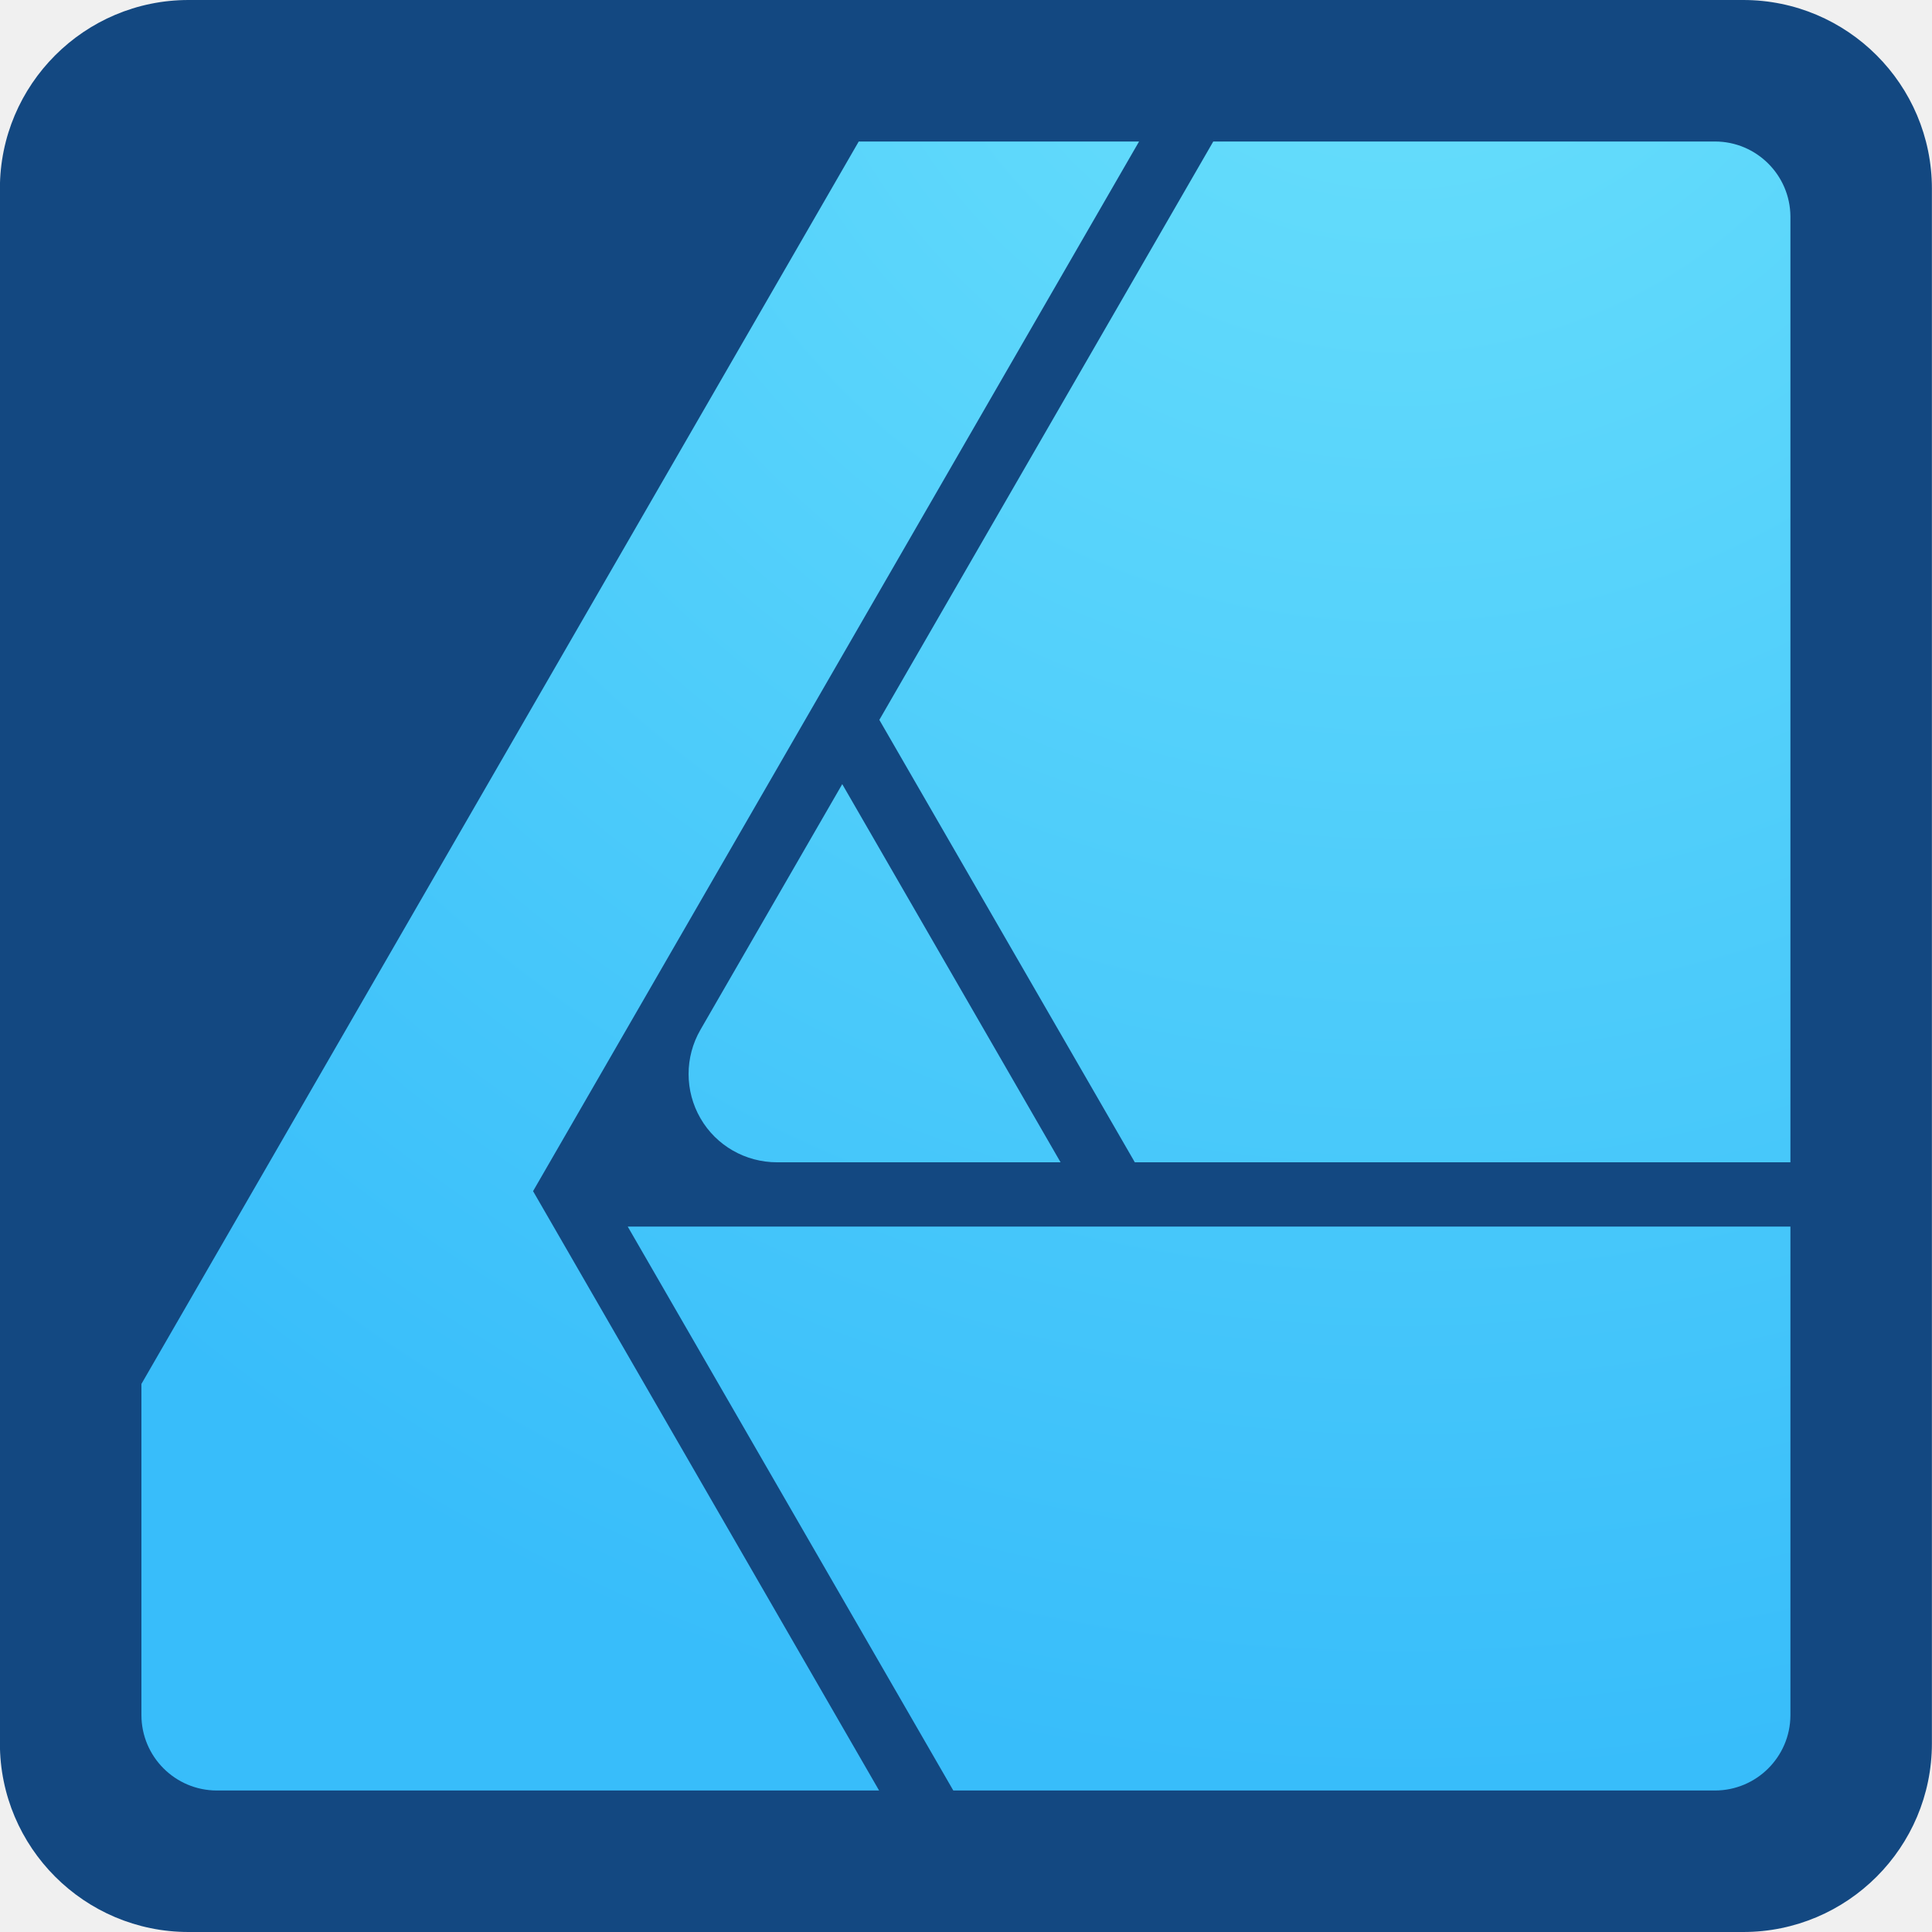
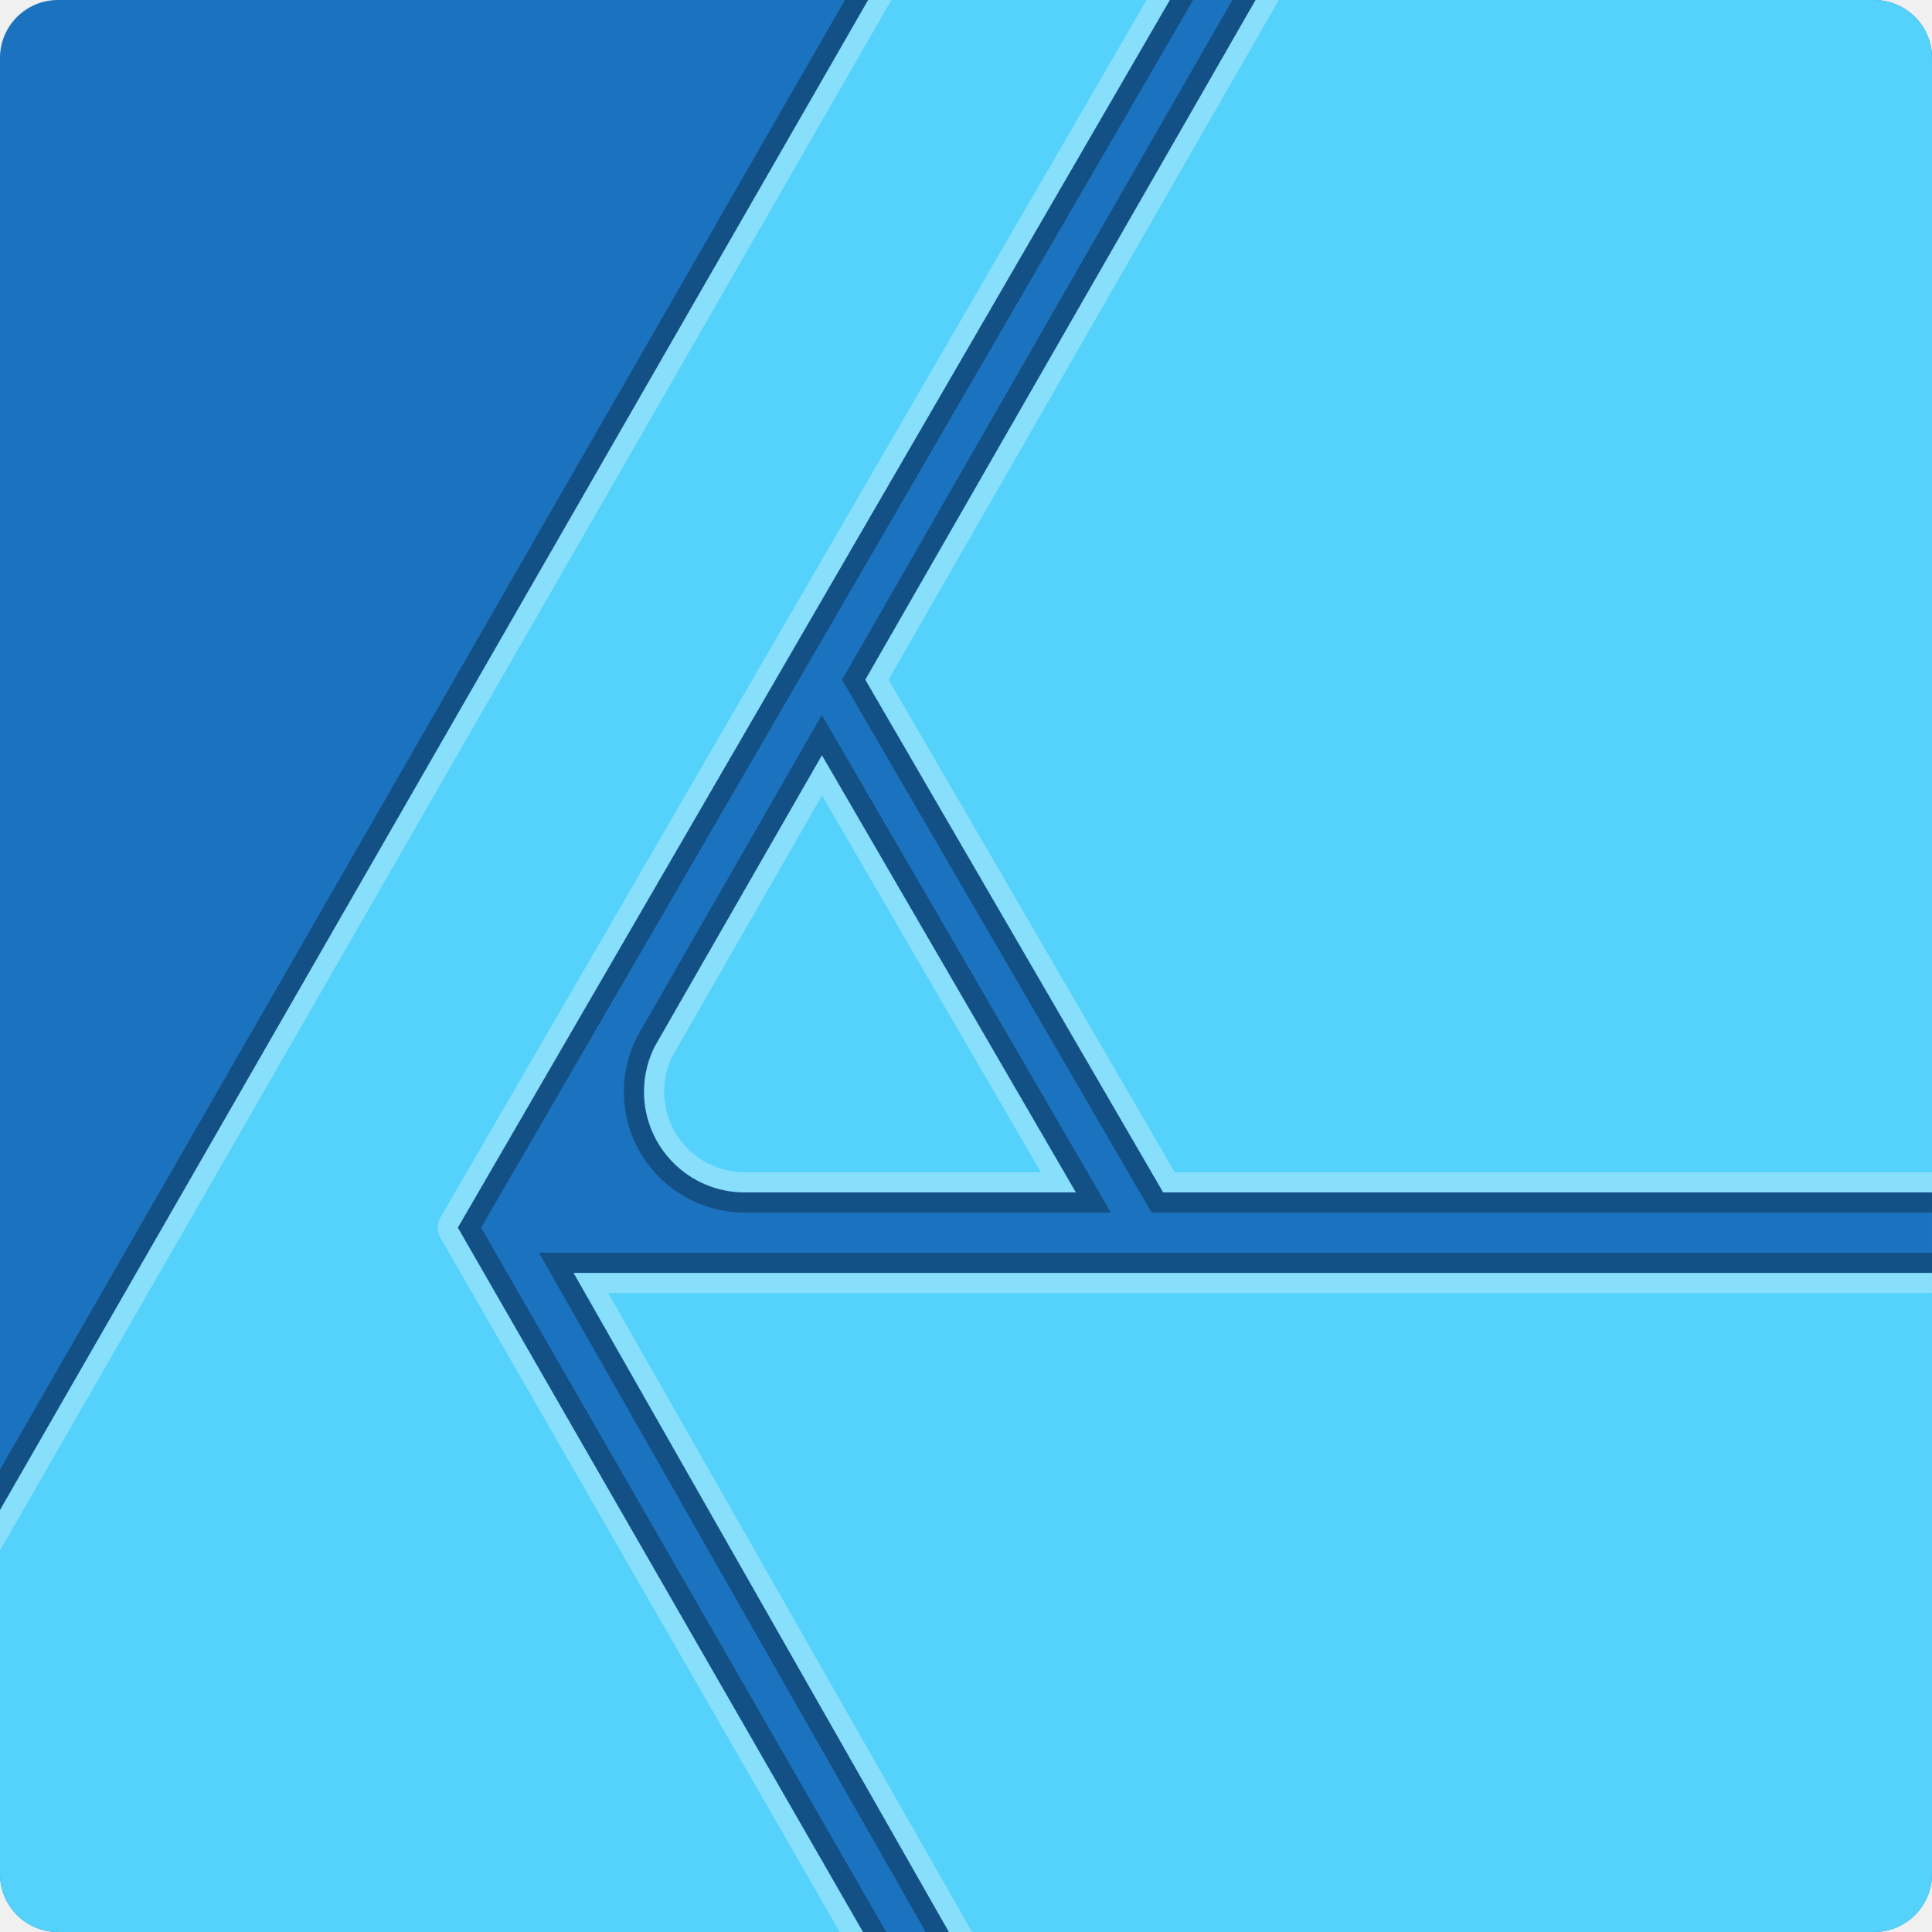
- <svg xmlns="http://www.w3.org/2000/svg" viewBox="xMin yMin width height" xml:space="preserve" style="fill-rule:evenodd;clip-rule:evenodd;stroke-linejoin:round;stroke-miterlimit:2">
-   <path style="fill:none" d="M0 0h3805v973H0z" transform="matrix(0.07051 0 0 0.07051 0 0)" />
-   <path d="M1024 100c0-55.192-44.808-100-100-100H100C44.808 0 0 44.808 0 100v824c0 55.192 44.808 100 100 100h824c55.192 0 100-44.808 100-100V100Z" style="fill:#134881" transform="matrix(1 0 0 1 -.052 0)" />
-   <path d="M2477 909.311c-.17 21.934-18.03 39.689-40 39.689h-403.69l-172.55-298.876H2477v259.187ZM1603 909V733.513L1983.19 75h148.58l-321.19 556.33L1993.98 949H1643c-22.08 0-40-17.923-40-40Zm487.17-292.956h-150.22c-16.77 0-32.27-8.8-40.65-23.327a46.907 46.907 0 0 1 0-46.935l75.15-130.17 115.72 200.432ZM2437 75c21.97 0 39.83 17.755 40 39.689v501.355h-347.48l-135.41-234.495L2171.1 75H2437Z" style="fill:url(#a)" transform="matrix(1 0 0 1 -1528.042 0)" />
-   <defs>
-     <radialGradient id="a" cx="0" cy="0" r="1" gradientUnits="userSpaceOnUse" gradientTransform="translate(2271.03 -89.26) scale(1038.26)">
-       <stop offset="0" style="stop-color:#6be1fb;stop-opacity:1" />
-       <stop offset="1" style="stop-color:#38bdfa;stop-opacity:1" />
-     </radialGradient>
-   </defs>
+ <svg xmlns="http://www.w3.org/2000/svg" width="100%" height="100%" viewBox="0 0 384 384" version="1.1" xml:space="preserve" style="fill-rule:evenodd;clip-rule:evenodd;stroke-linejoin:round;stroke-miterlimit:2;">
+   <g id="Logo__AffinityDesigner" transform="matrix(0.893023,0,0,0.831169,-11.6093,0)">
+     <rect x="13" y="0" width="430" height="462" style="fill:none;" />
+     <g id="ver1" transform="matrix(1.11979,0,0,1.20312,-32.9115,-21.6562)">
+       <path id="RectangleMask" d="M425,29.52C425,23.162 419.838,18 413.48,18L52.52,18C46.162,18 41,23.162 41,29.52L41,390.48C41,396.838 46.162,402 52.52,402L413.48,402C419.838,402 425,396.838 425,390.48L425,29.52Z" style="fill:rgb(27,114,190);" />
+       <clipPath id="_clip1">
+         <path id="RectangleMask1" d="M425,29.52C425,23.162 419.838,18 413.48,18L52.52,18C46.162,18 41,23.162 41,29.52L41,390.48C41,396.838 46.162,402 52.52,402L413.48,402C419.838,402 425,396.838 425,390.48L425,29.52Z" />
+       </clipPath>
+       <g clip-path="url(#_clip1)">
+         <g transform="matrix(1,0,0,1,13,0)">
+           <path d="M191.365,168.116L241.84,255L176,255C164.962,255 156,246.038 156,235C156,231.718 156.792,228.62 158.195,225.888L191.365,168.116Z" style="fill:rgb(85,210,251);" />
+           <path d="M248.79,259L191.345,160.118L154.679,223.978C152.952,227.341 152,231.06 152,235C152,248.246 162.754,259 176,259C176,259 248.79,259 248.79,259ZM191.365,168.116L241.84,255L176,255C164.962,255 156,246.038 156,235C156,231.718 156.792,228.62 158.195,225.888L191.365,168.116Z" style="fill-opacity:0.3;" />
+           <path d="M191.365,168.116L241.84,255L176,255C164.962,255 156,246.038 156,235C156,231.718 156.792,228.62 158.195,225.888L191.365,168.116ZM191.385,176.114L234.891,251C234.891,251 176,251 176,251C167.169,251 160,243.831 160,235C160,232.413 160.614,229.968 161.707,227.806C161.713,227.793 191.385,176.114 191.385,176.114L191.385,176.114Z" style="fill:white;fill-opacity:0.3;" />
+         </g>
+         <g transform="matrix(1,0,0,1,13,0)">
+           <path d="M199.988,153.098L281,12L430,12L430,255L259.188,255L199.988,153.098Z" style="fill:rgb(85,210,251);" />
+           <path d="M278.684,8L195.369,153.109L256.886,259L434,259L434,8L278.684,8ZM199.988,153.098L281,12L430,12L430,255L259.188,255L199.988,153.098Z" style="fill-opacity:0.3;" />
+           <path d="M199.988,153.098L281,12L430,12L430,255L259.188,255L199.988,153.098ZM204.607,153.086L283.316,16C283.316,16 426,16 426,16C426,16 426,251 426,251C426,251 261.49,251 261.49,251L204.607,153.086Z" style="fill:white;fill-opacity:0.3;" />
+         </g>
+         <path d="M443,271L155,271L237,415L443,415L443,271Z" style="fill:rgb(85,210,251);" />
+         <path d="M447,419L447,267L148.119,267L234.675,419L447,419ZM443,271L155,271L237,415L443,415L443,271Z" style="fill-opacity:0.3;" />
+         <path d="M443,271L155,271L237,415L443,415L443,271ZM439,275L439,411C439,411 239.325,411 239.325,411C239.325,411 161.881,275 161.881,275L439,275Z" style="fill:white;fill-opacity:0.3;" />
+         <path d="M220,415L29,415L29,339L217,12L277,12L132,262L220,415Z" style="fill:rgb(85,210,251);" />
+         <path d="M25,419L226.915,419L136.619,262.008C150.299,238.423 280.46,14.007 280.46,14.007L283.944,8L214.686,8L25,337.932L25,419ZM220,415L29,415L29,339L217,12L277,12L132,262L220,415Z" style="fill-opacity:0.3;" />
+         <path d="M220,415L29,415L29,339L217,12L277,12L132,262L220,415ZM213.085,411L33,411C33,411 33,340.068 33,340.068C33,340.068 219.314,16 219.314,16C219.314,16 270.056,16 270.056,16C270.056,16 128.54,259.993 128.54,259.993C127.823,261.23 127.82,262.755 128.533,263.994L213.085,411Z" style="fill:white;fill-opacity:0.3;" />
+       </g>
+     </g>
+   </g>
</svg>
